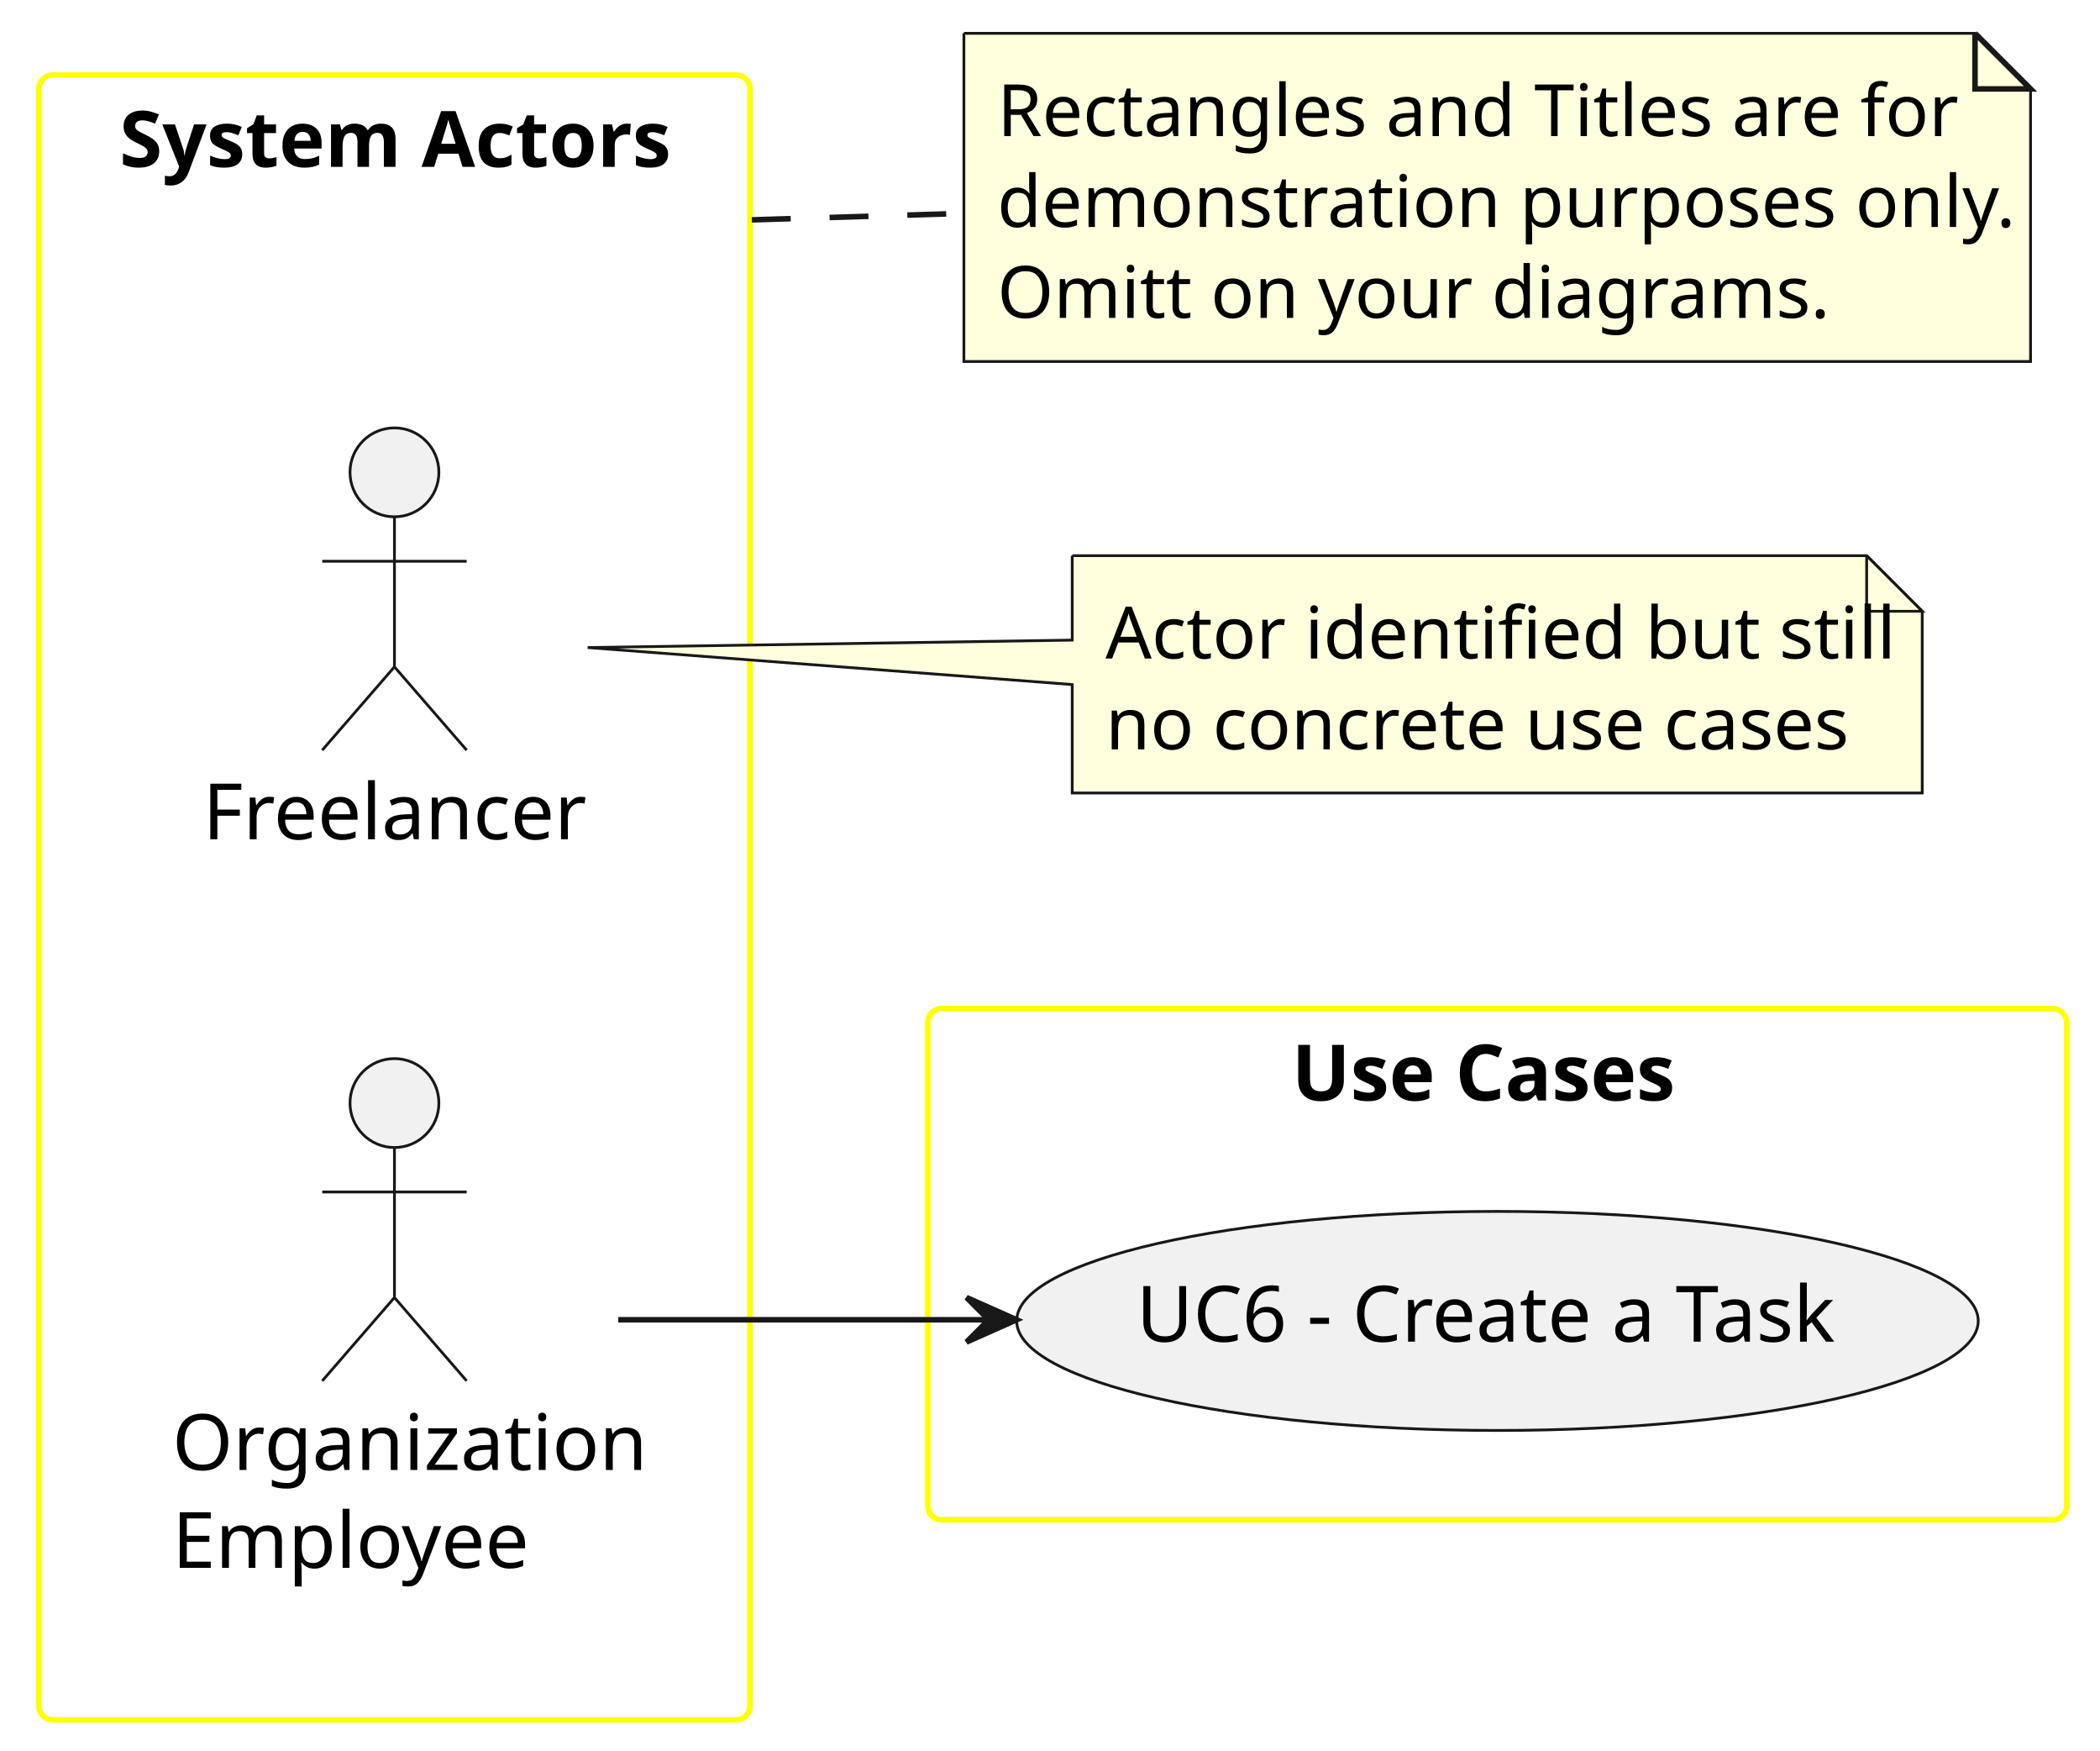
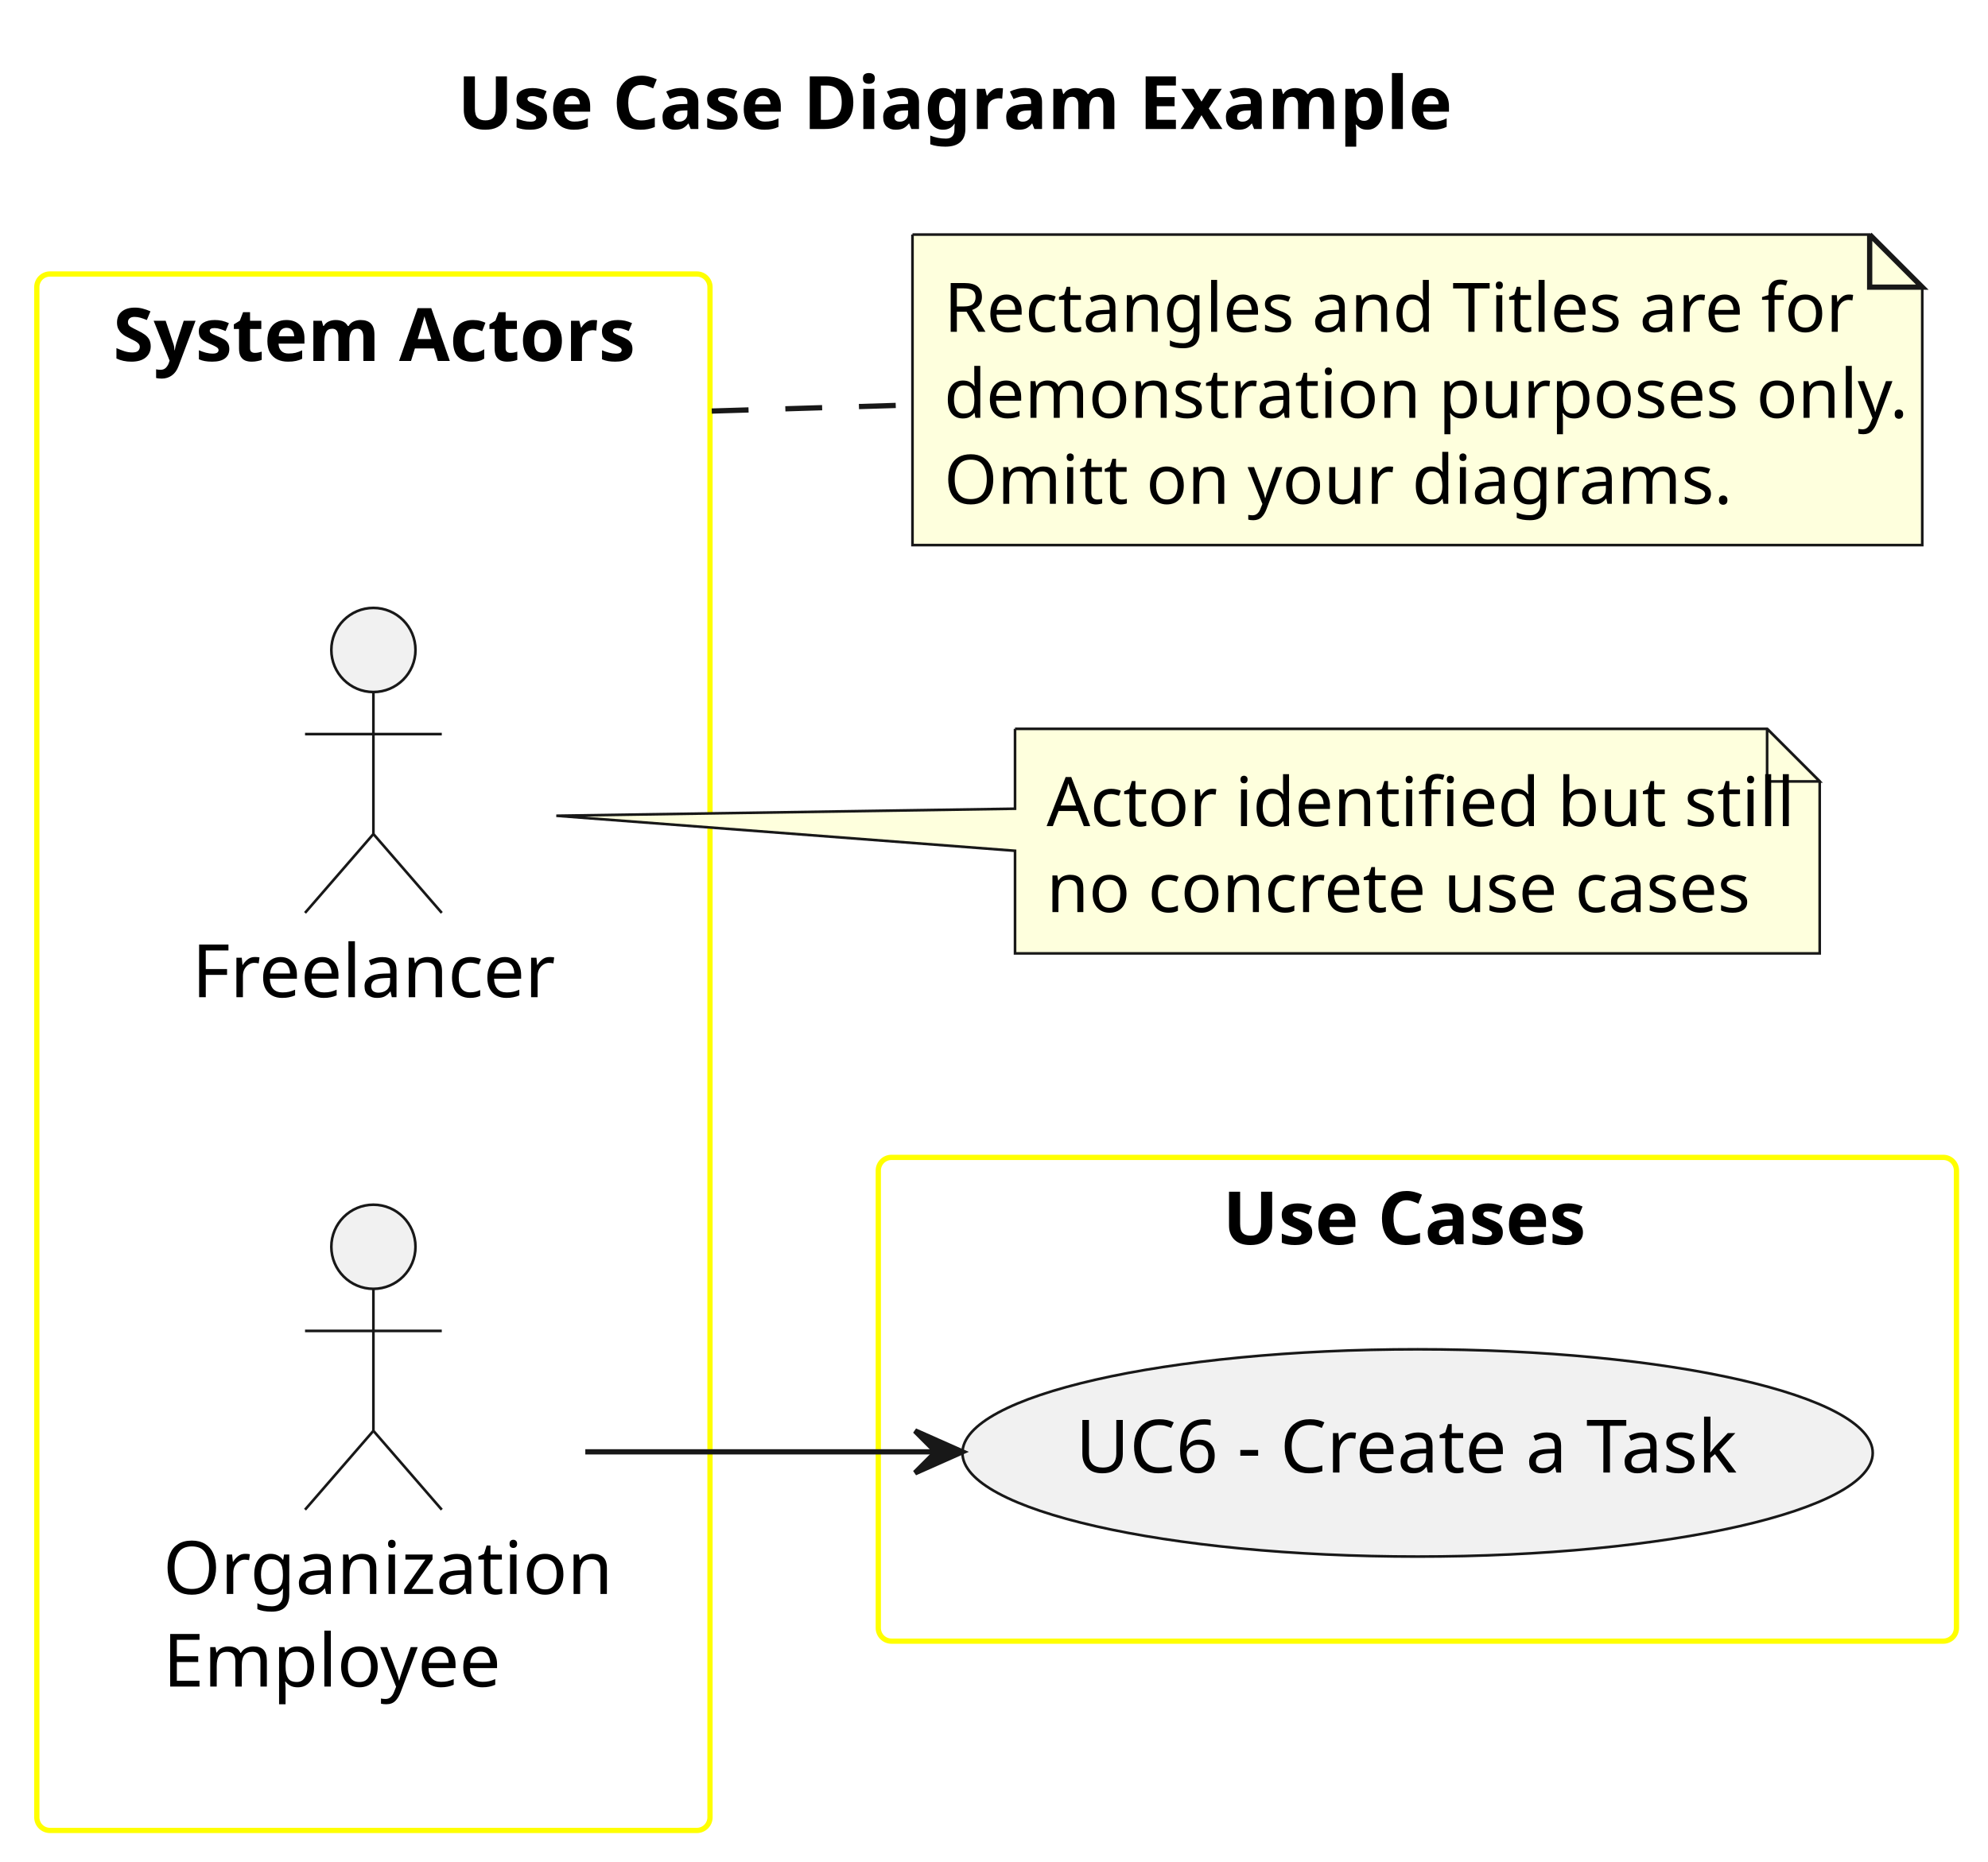
- <svg xmlns="http://www.w3.org/2000/svg" contentStyleType="text/css" height="315px" preserveAspectRatio="none" style="width:378px;height:315px;background:#FFFFFF;" version="1.1" viewBox="0 0 378 315" width="378px" zoomAndPan="magnify">
+ <svg xmlns="http://www.w3.org/2000/svg" contentStyleType="text/css" height="354px" preserveAspectRatio="none" style="width:378px;height:354px;background:#FFFFFF;" version="1.1" viewBox="0 0 378 354" width="378px" zoomAndPan="magnify">
  <defs />
  <g>
+     <text fill="#000000" font-family="sans-serif" font-size="14" font-weight="bold" lengthAdjust="spacing" textLength="190" x="87" y="24.533">Use Case Diagram Example</text>
    <g id="cluster_actors">
-       <rect fill="none" height="296" rx="2.5" ry="2.5" style="stroke:#FFFF00;stroke-width:1.0;" width="128" x="7" y="13.5" />
-       <text fill="#000000" font-family="sans-serif" font-size="14" font-weight="bold" lengthAdjust="spacing" textLength="99" x="21.5" y="30.033">System Actors</text>
+       <rect fill="none" height="296" rx="2.5" ry="2.5" style="stroke:#FFFF00;stroke-width:1.0;" width="128" x="7" y="52.109" />
+       <text fill="#000000" font-family="sans-serif" font-size="14" font-weight="bold" lengthAdjust="spacing" textLength="99" x="21.5" y="68.643">System Actors</text>
    </g>
    <g id="cluster_usecases">
-       <rect fill="none" height="92" rx="2.5" ry="2.5" style="stroke:#FFFF00;stroke-width:1.0;" width="205" x="167" y="181.5" />
-       <text fill="#000000" font-family="sans-serif" font-size="14" font-weight="bold" lengthAdjust="spacing" textLength="74" x="232.5" y="198.033">Use Cases</text>
+       <rect fill="none" height="92" rx="2.5" ry="2.5" style="stroke:#FFFF00;stroke-width:1.0;" width="205" x="167" y="220.109" />
+       <text fill="#000000" font-family="sans-serif" font-size="14" font-weight="bold" lengthAdjust="spacing" textLength="74" x="232.5" y="236.643">Use Cases</text>
    </g>
    <g id="elem_Freelancer">
-       <ellipse cx="71" cy="85" fill="#F1F1F1" rx="8" ry="8" style="stroke:#181818;stroke-width:0.5;" />
-       <path d="M71,93 L71,120 M58,101 L84,101 M71,120 L58,135 M71,120 L84,135 " fill="none" style="stroke:#181818;stroke-width:0.5;" />
-       <text fill="#000000" font-family="sans-serif" font-size="14" lengthAdjust="spacing" textLength="69" x="36.5" y="151.033">Freelancer</text>
+       <ellipse cx="71" cy="123.609" fill="#F1F1F1" rx="8" ry="8" style="stroke:#181818;stroke-width:0.5;" />
+       <path d="M71,131.609 L71,158.609 M58,139.609 L84,139.609 M71,158.609 L58,173.609 M71,158.609 L84,173.609 " fill="none" style="stroke:#181818;stroke-width:0.5;" />
+       <text fill="#000000" font-family="sans-serif" font-size="14" lengthAdjust="spacing" textLength="69" x="36.5" y="189.643">Freelancer</text>
    </g>
    <g id="elem_Employee">
-       <ellipse cx="71" cy="198.5" fill="#F1F1F1" rx="8" ry="8" style="stroke:#181818;stroke-width:0.5;" />
-       <path d="M71,206.5 L71,233.5 M58,214.5 L84,214.5 M71,233.5 L58,248.5 M71,233.5 L84,248.5 " fill="none" style="stroke:#181818;stroke-width:0.5;" />
-       <text fill="#000000" font-family="sans-serif" font-size="14" lengthAdjust="spacing" textLength="80" x="31" y="264.533">Organization</text>
-       <text fill="#000000" font-family="sans-serif" font-size="14" lengthAdjust="spacing" textLength="62" x="31" y="282.143">Employee</text>
+       <ellipse cx="71" cy="237.109" fill="#F1F1F1" rx="8" ry="8" style="stroke:#181818;stroke-width:0.5;" />
+       <path d="M71,245.109 L71,272.109 M58,253.109 L84,253.109 M71,272.109 L58,287.109 M71,272.109 L84,287.109 " fill="none" style="stroke:#181818;stroke-width:0.5;" />
+       <text fill="#000000" font-family="sans-serif" font-size="14" lengthAdjust="spacing" textLength="80" x="31" y="303.143">Organization</text>
+       <text fill="#000000" font-family="sans-serif" font-size="14" lengthAdjust="spacing" textLength="62" x="31" y="320.752">Employee</text>
    </g>
    <g id="elem_UC6">
-       <ellipse cx="269.541" cy="237.708" fill="#F1F1F1" rx="86.541" ry="19.708" style="stroke:#181818;stroke-width:0.5;" />
-       <text fill="#000000" font-family="sans-serif" font-size="14" lengthAdjust="spacing" textLength="130" x="204.541" y="241.437">UC6 - Create a Task</text>
+       <ellipse cx="269.541" cy="276.317" fill="#F1F1F1" rx="86.541" ry="19.708" style="stroke:#181818;stroke-width:0.5;" />
+       <text fill="#000000" font-family="sans-serif" font-size="14" lengthAdjust="spacing" textLength="130" x="204.541" y="280.046">UC6 - Create a Task</text>
    </g>
    <g id="elem_GMN5">
-       <path d="M193,100 L193,115.19 L105.78,116.53 L193,123.19 L193,142.703 A0,0 0 0 0 193,142.703 L346,142.703 A0,0 0 0 0 346,142.703 L346,110 L336,100 L193,100 A0,0 0 0 0 193,100 " fill="#FEFFDD" style="stroke:#181818;stroke-width:0.5;" />
-       <path d="M336,100 L336,110 L346,110 L336,100 " fill="#FEFFDD" style="stroke:#181818;stroke-width:0.5;" />
-       <text fill="#000000" font-family="sans-serif" font-size="13" lengthAdjust="spacing" textLength="132" x="199" y="118.495">Actor identified but still</text>
-       <text fill="#000000" font-family="sans-serif" font-size="13" lengthAdjust="spacing" textLength="132" x="199" y="134.847">no concrete use cases</text>
+       <path d="M193,138.609 L193,153.799 L105.78,155.139 L193,161.799 L193,181.312 A0,0 0 0 0 193,181.312 L346,181.312 A0,0 0 0 0 346,181.312 L346,148.609 L336,138.609 L193,138.609 A0,0 0 0 0 193,138.609 " fill="#FEFFDD" style="stroke:#181818;stroke-width:0.5;" />
+       <path d="M336,138.609 L336,148.609 L346,148.609 L336,138.609 " fill="#FEFFDD" style="stroke:#181818;stroke-width:0.5;" />
+       <text fill="#000000" font-family="sans-serif" font-size="13" lengthAdjust="spacing" textLength="132" x="199" y="157.105">Actor identified but still</text>
+       <text fill="#000000" font-family="sans-serif" font-size="13" lengthAdjust="spacing" textLength="132" x="199" y="173.456">no concrete use cases</text>
    </g>
    <g id="elem_GMN11">
-       <path d="M173.5,6 L173.5,65.055 L365.5,65.055 L365.5,16 L355.5,6 L173.5,6 " fill="#FEFFDD" style="stroke:#181818;stroke-width:0.5;" />
-       <path d="M355.5,6 L355.5,16 L365.5,16 L355.5,6 " fill="#FEFFDD" style="stroke:#181818;stroke-width:1.0;" />
-       <text fill="#000000" font-family="sans-serif" font-size="13" lengthAdjust="spacing" textLength="165" x="179.5" y="24.495">Rectangles and Titles are for</text>
-       <text fill="#000000" font-family="sans-serif" font-size="13" lengthAdjust="spacing" textLength="171" x="179.5" y="40.847">demonstration purposes only.</text>
-       <text fill="#000000" font-family="sans-serif" font-size="13" lengthAdjust="spacing" textLength="140" x="179.5" y="57.198">Omitt on your diagrams.</text>
+       <path d="M173.5,44.609 L173.5,103.664 L365.5,103.664 L365.5,54.609 L355.5,44.609 L173.5,44.609 " fill="#FEFFDD" style="stroke:#181818;stroke-width:0.5;" />
+       <path d="M355.5,44.609 L355.5,54.609 L365.5,54.609 L355.5,44.609 " fill="#FEFFDD" style="stroke:#181818;stroke-width:1.0;" />
+       <text fill="#000000" font-family="sans-serif" font-size="13" lengthAdjust="spacing" textLength="165" x="179.5" y="63.105">Rectangles and Titles are for</text>
+       <text fill="#000000" font-family="sans-serif" font-size="13" lengthAdjust="spacing" textLength="171" x="179.5" y="79.456">demonstration purposes only.</text>
+       <text fill="#000000" font-family="sans-serif" font-size="13" lengthAdjust="spacing" textLength="140" x="179.5" y="95.808">Omitt on your diagrams.</text>
    </g>
    <g id="link_Employee_UC6">
-       <path d="M111.29,237.5 C130.45,237.5 154.36,237.5 177.7,237.5 " fill="none" id="Employee-to-UC6" style="stroke:#181818;stroke-width:1.0;" />
-       <polygon fill="#181818" points="182.98,237.5,173.98,233.5,177.98,237.5,173.98,241.5,182.98,237.5" style="stroke:#181818;stroke-width:1.0;" />
+       <path d="M111.29,276.109 C130.45,276.109 154.36,276.109 177.7,276.109 " fill="none" id="Employee-to-UC6" style="stroke:#181818;stroke-width:1.0;" />
+       <polygon fill="#181818" points="182.98,276.109,173.98,272.109,177.98,276.109,173.98,280.109,182.98,276.109" style="stroke:#181818;stroke-width:1.0;" />
    </g>
    <g id="link_actors_GMN11">
-       <path d="M135.332,39.565 C136.047,39.543 136.766,39.521 137.487,39.499 C149.026,39.146 161.245,38.773 173.4,38.4 " fill="none" id="actors-GMN11" style="stroke:#181818;stroke-width:1.0;stroke-dasharray:7.0,7.0;" />
+       <path d="M135.332,78.174 C136.047,78.152 136.766,78.13 137.487,78.108 C149.026,77.756 161.245,77.382 173.4,77.009 " fill="none" id="actors-GMN11" style="stroke:#181818;stroke-width:1.0;stroke-dasharray:7.0,7.0;" />
    </g>
  </g>
</svg>
